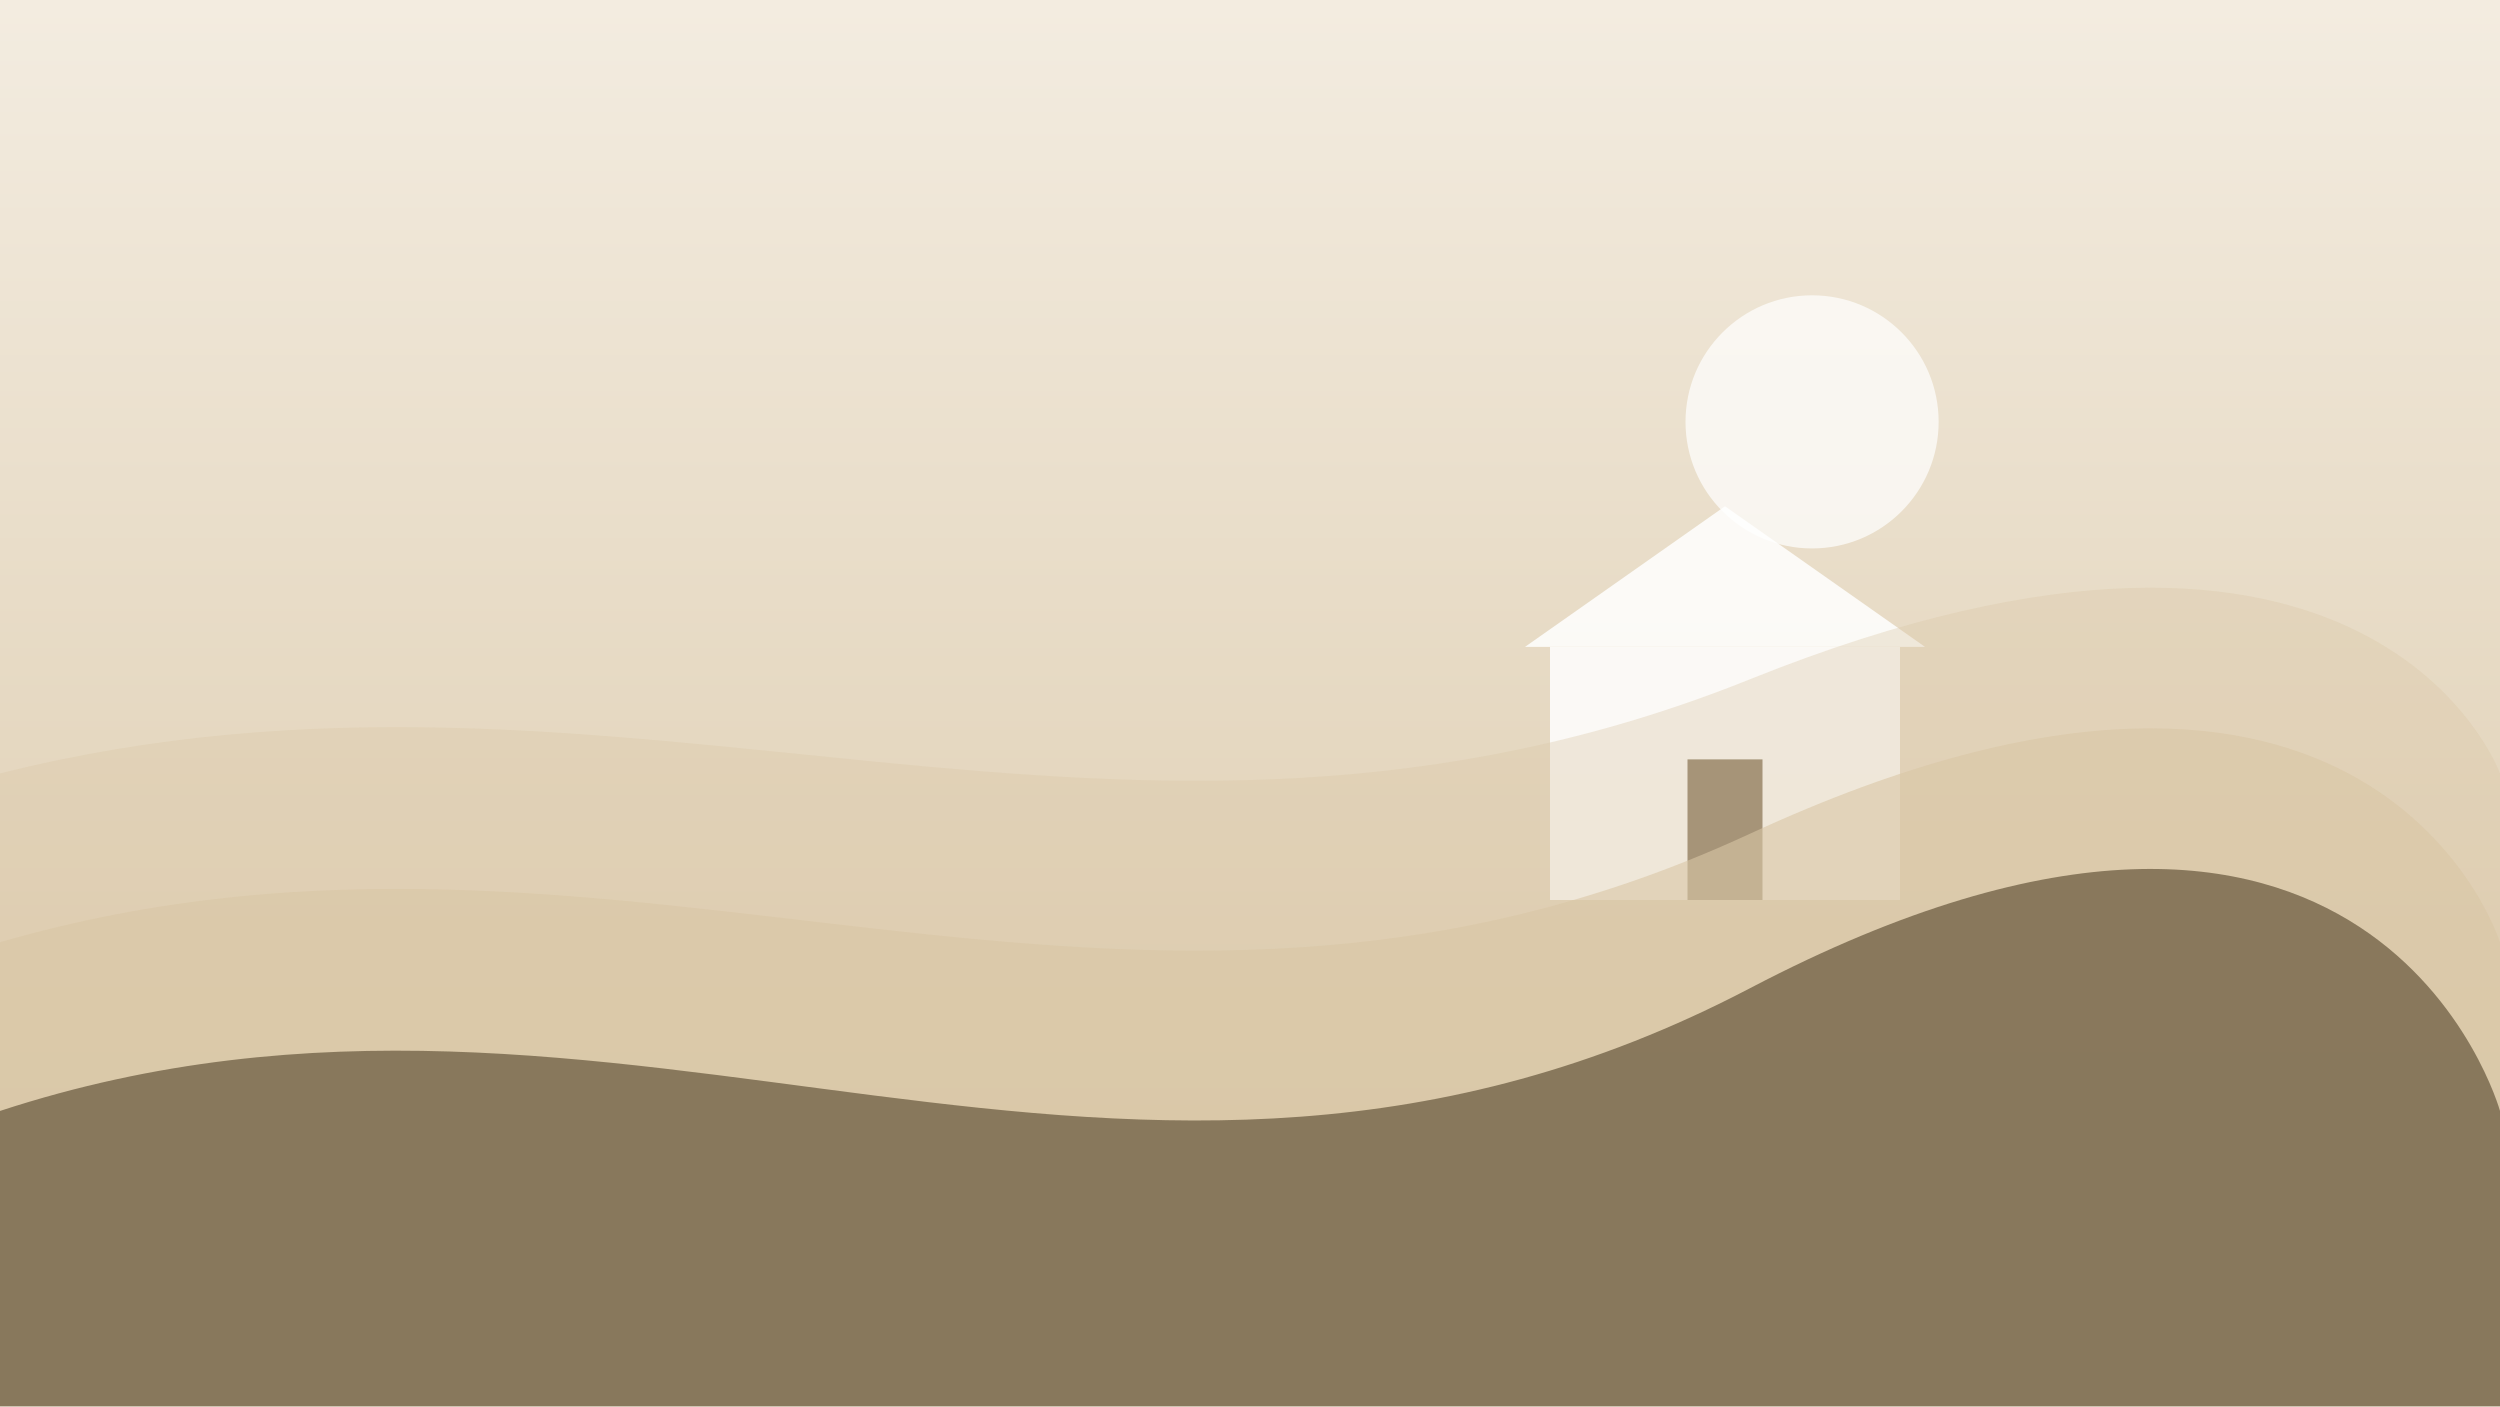
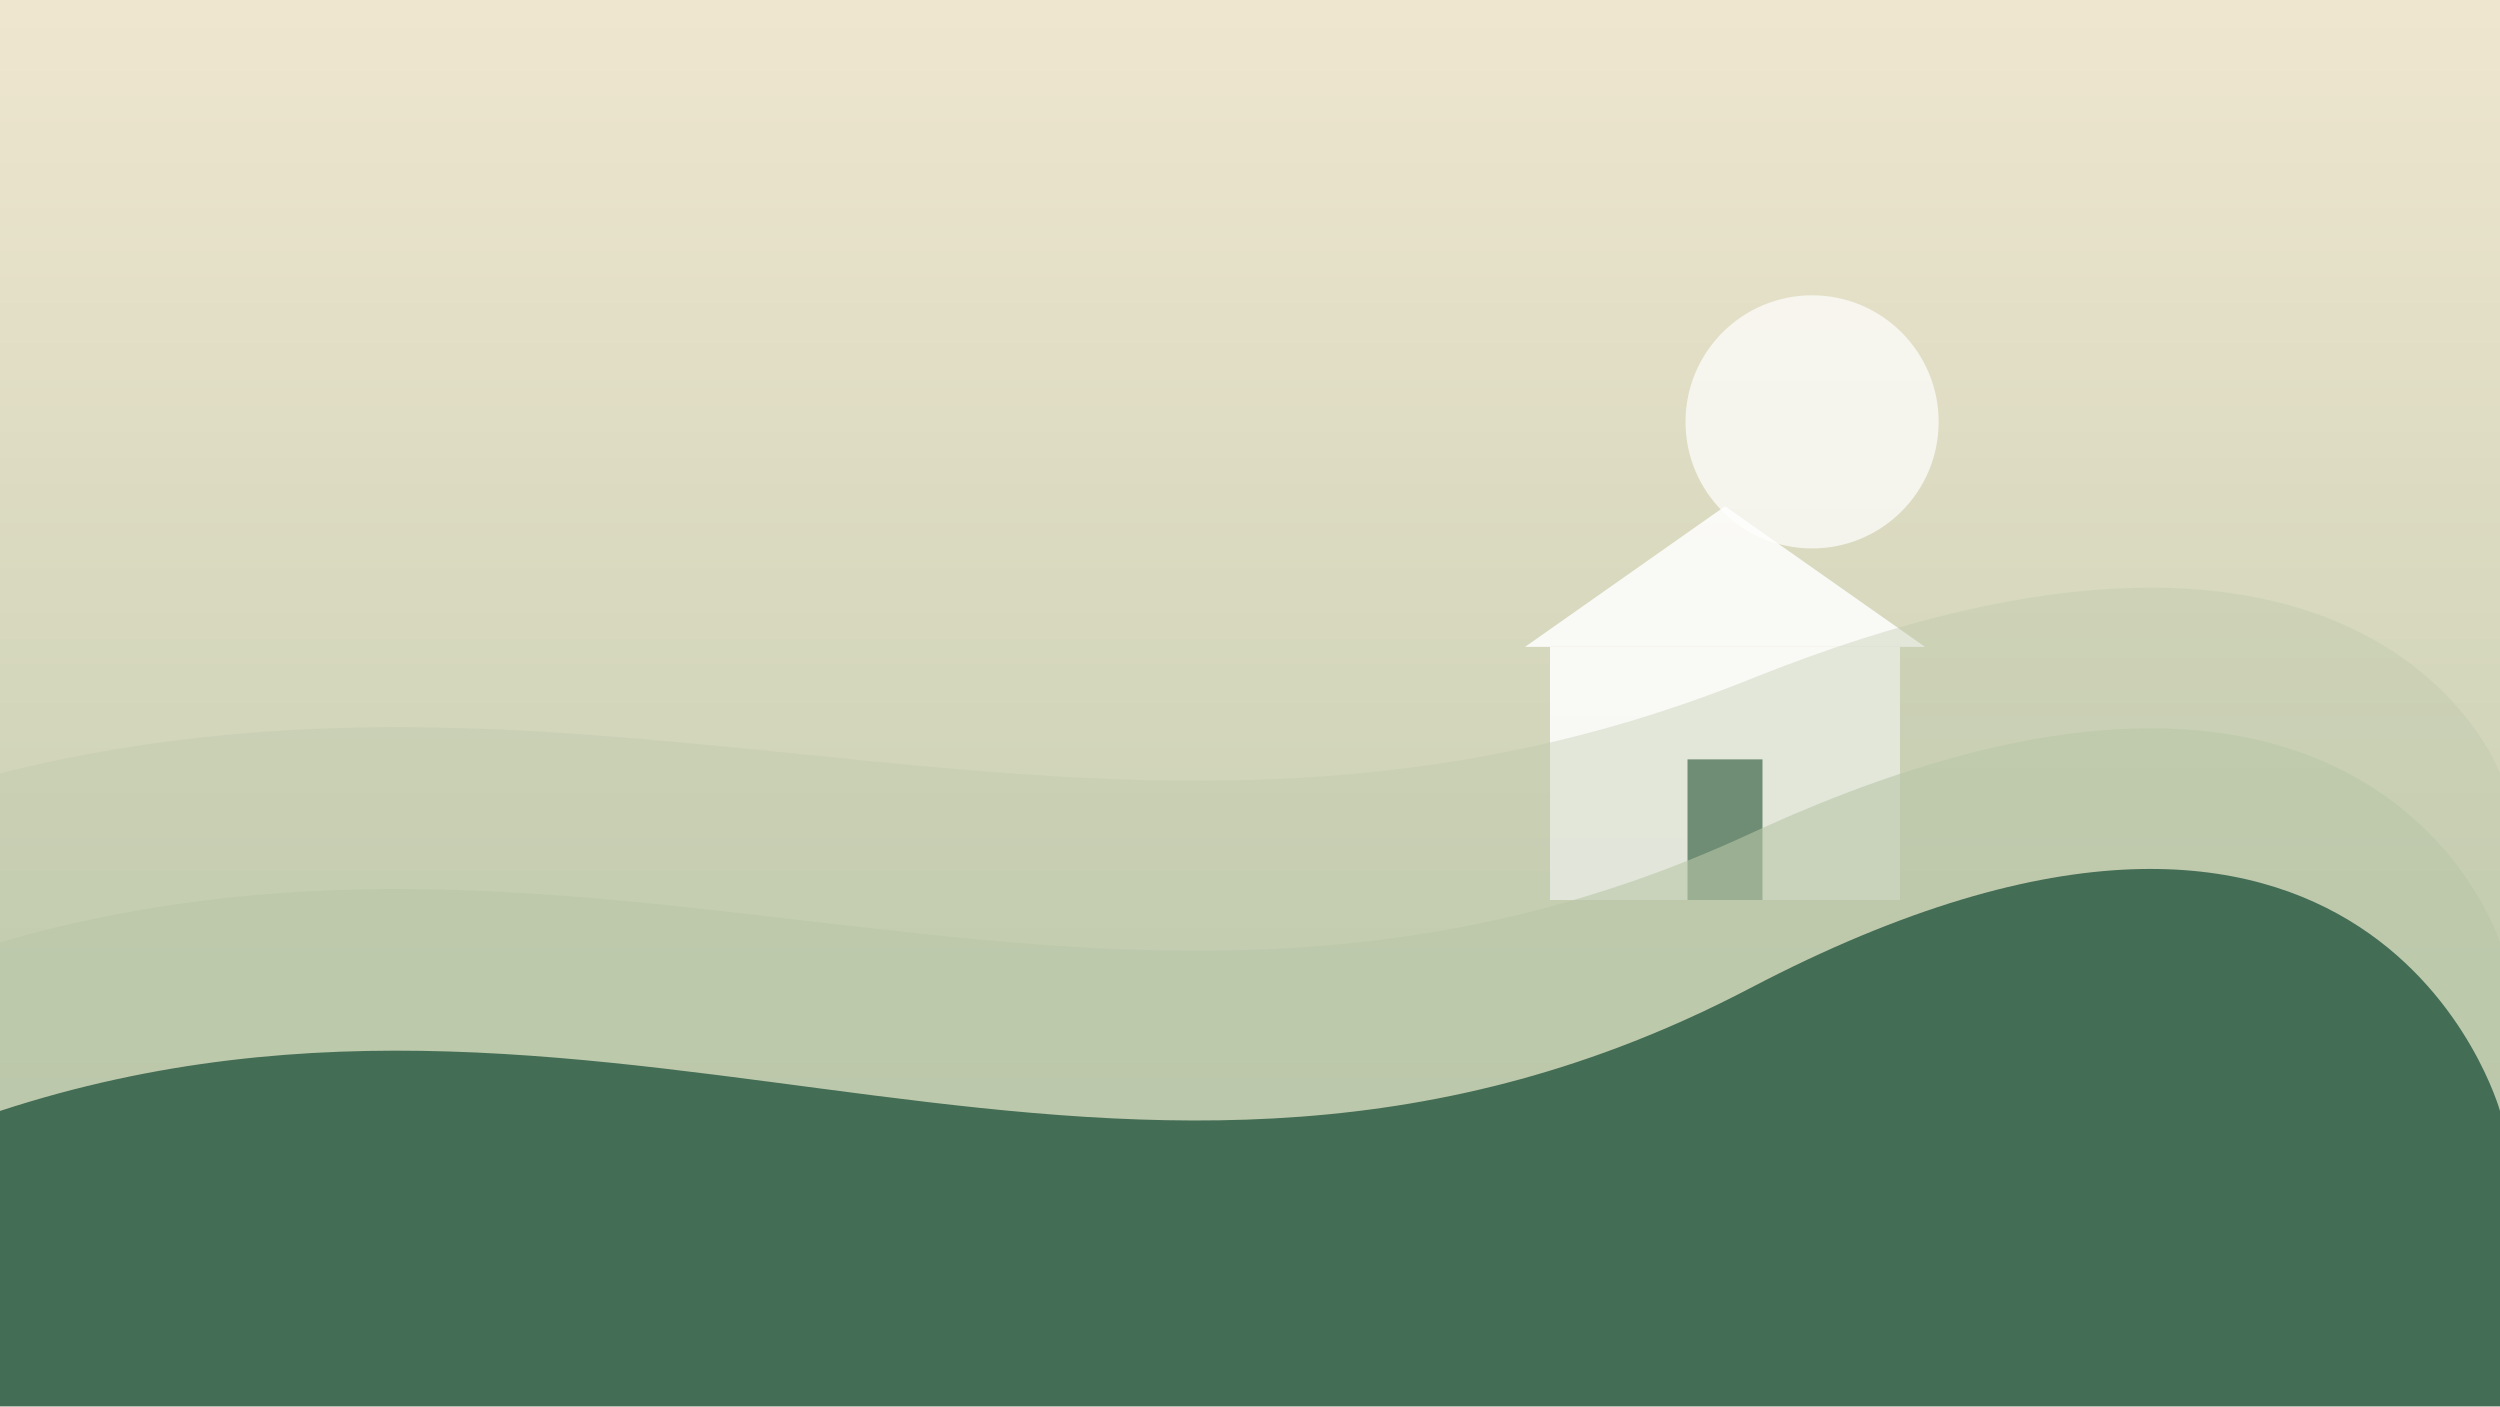
<svg xmlns="http://www.w3.org/2000/svg" viewBox="0 0 1600 900" width="1600" height="900">
  <defs>
    <linearGradient id="g" x1="0" y1="0" x2="0" y2="1">
-       <stop offset="0" stop-color="#f3ece0" />
-       <stop offset="1" stop-color="#d9c6a5" />
+       <stop offset="0" stop-color="#efe6cf" />
+       <stop offset="1" stop-color="#b9c7a8" />
    </linearGradient>
  </defs>
  <rect width="1600" height="900" fill="url(#g)" />
  <circle cx="1159.728" cy="270" r="81" fill="#ffffff" opacity=".7" />
  <g transform="translate(992 414)" fill="#ffffff" opacity=".85">
    <rect width="224" height="162" />
    <path d="M-16 0 L 112 -90 L 240 0 Z" />
-     <rect x="88" y="72" width="48" height="90" fill="#7a6a4f" />
+     <rect x="88" y="72" width="48" height="90" fill="#2f5d46" />
  </g>
-   <path d="M0 495 C 400 394.526 720 595.474 1120 434.716 S 1600 495 1600 495 V 900 H 0 Z" fill="#d9c6a5" opacity="0.35" />
-   <path d="M0 603 C 400 487.311 720 718.689 1120 533.587 S 1600 603 1600 603 V 900 H 0 Z" fill="#d9c6a5" opacity="0.6" />
-   <path d="M0 711 C 400 580.096 720 841.904 1120 632.458 S 1600 711 1600 711 V 900 H 0 Z" fill="#7a6a4f" opacity="0.85" />
+   <path d="M0 495 C 400 394.526 720 595.474 1120 434.716 S 1600 495 1600 495 V 900 H 0 Z" fill="#b9c7a8" opacity="0.35" />
+   <path d="M0 603 C 400 487.311 720 718.689 1120 533.587 S 1600 603 1600 603 V 900 H 0 Z" fill="#b9c7a8" opacity="0.6" />
+   <path d="M0 711 C 400 580.096 720 841.904 1120 632.458 S 1600 711 1600 711 V 900 H 0 Z" fill="#2f5d46" opacity="0.85" />
</svg>
